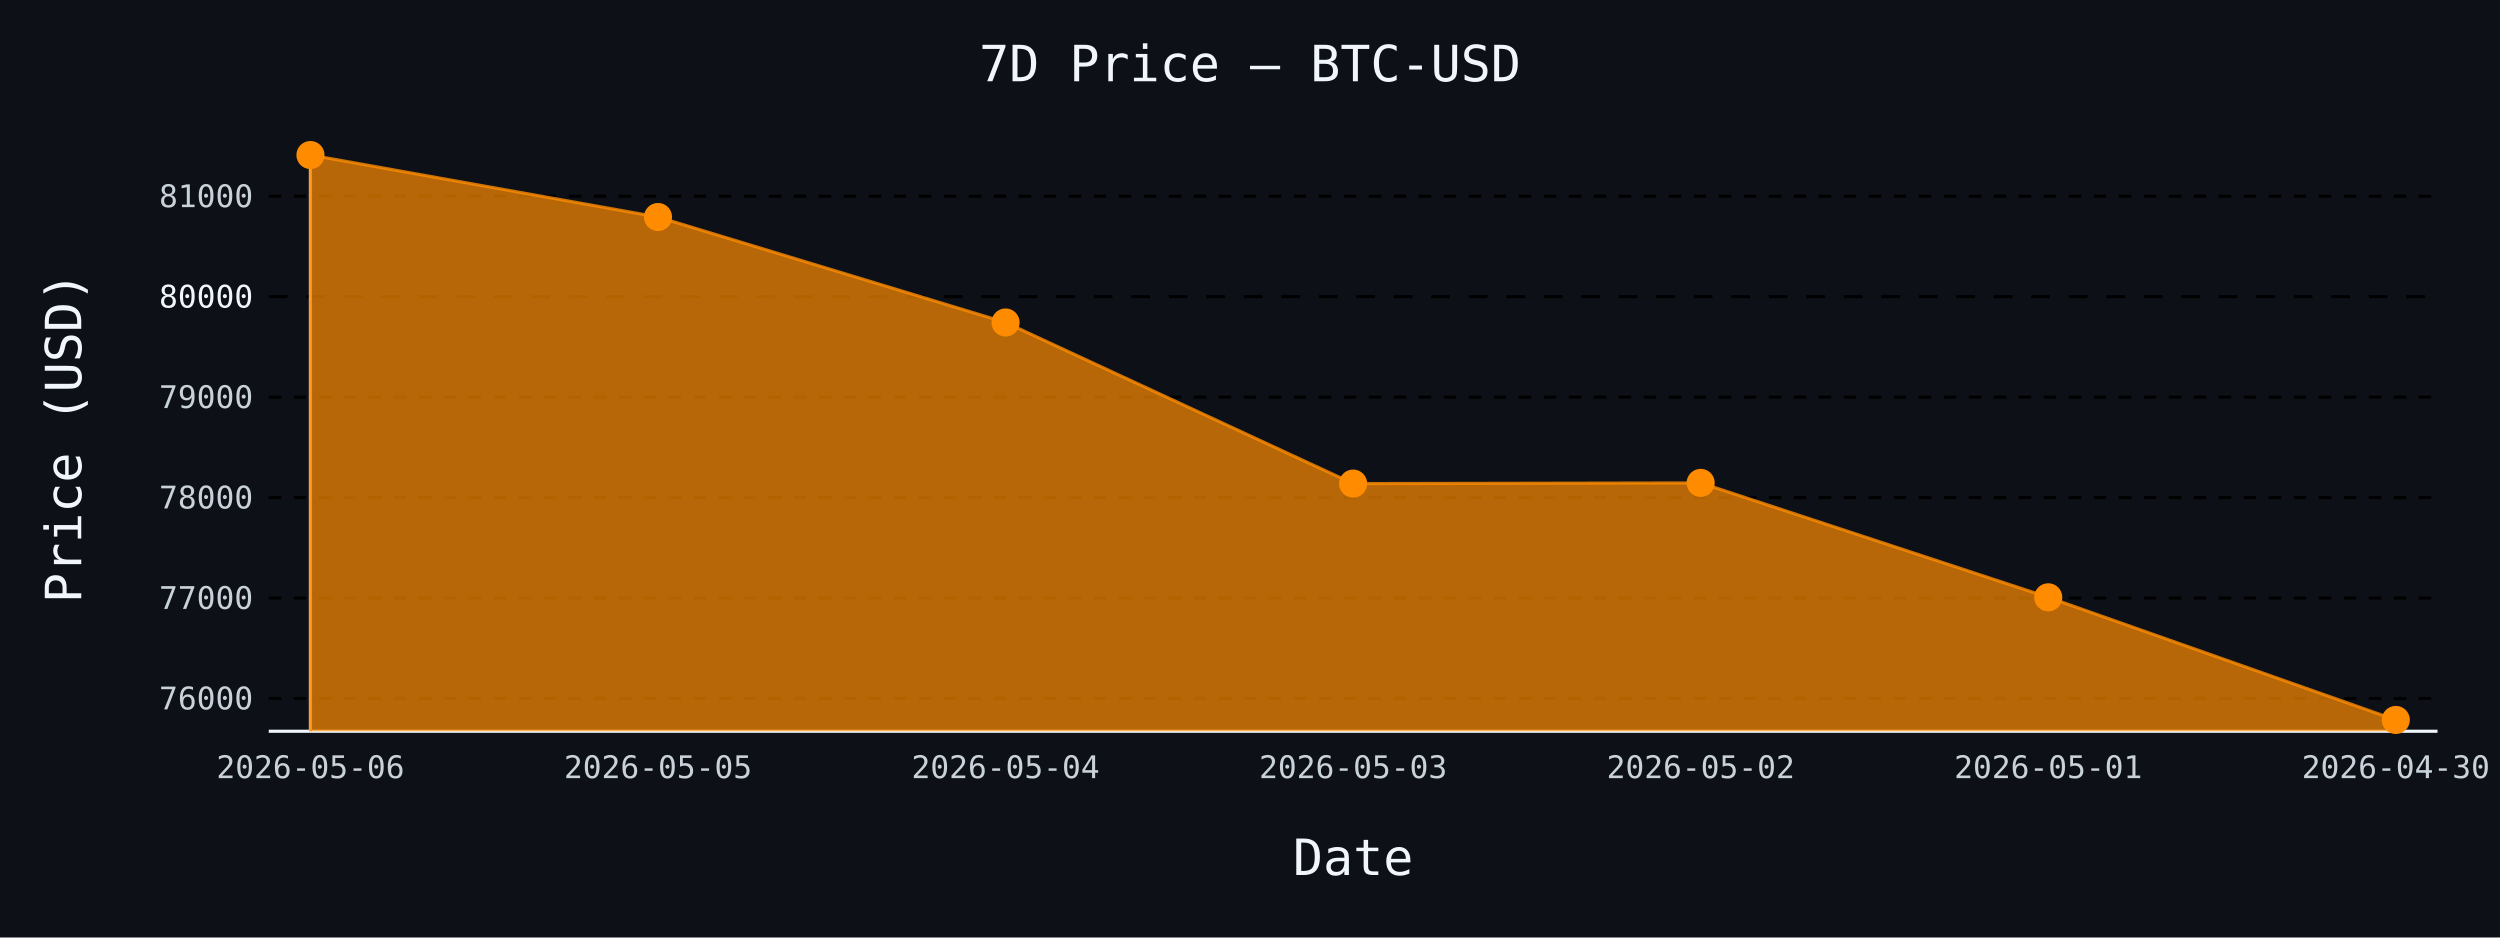
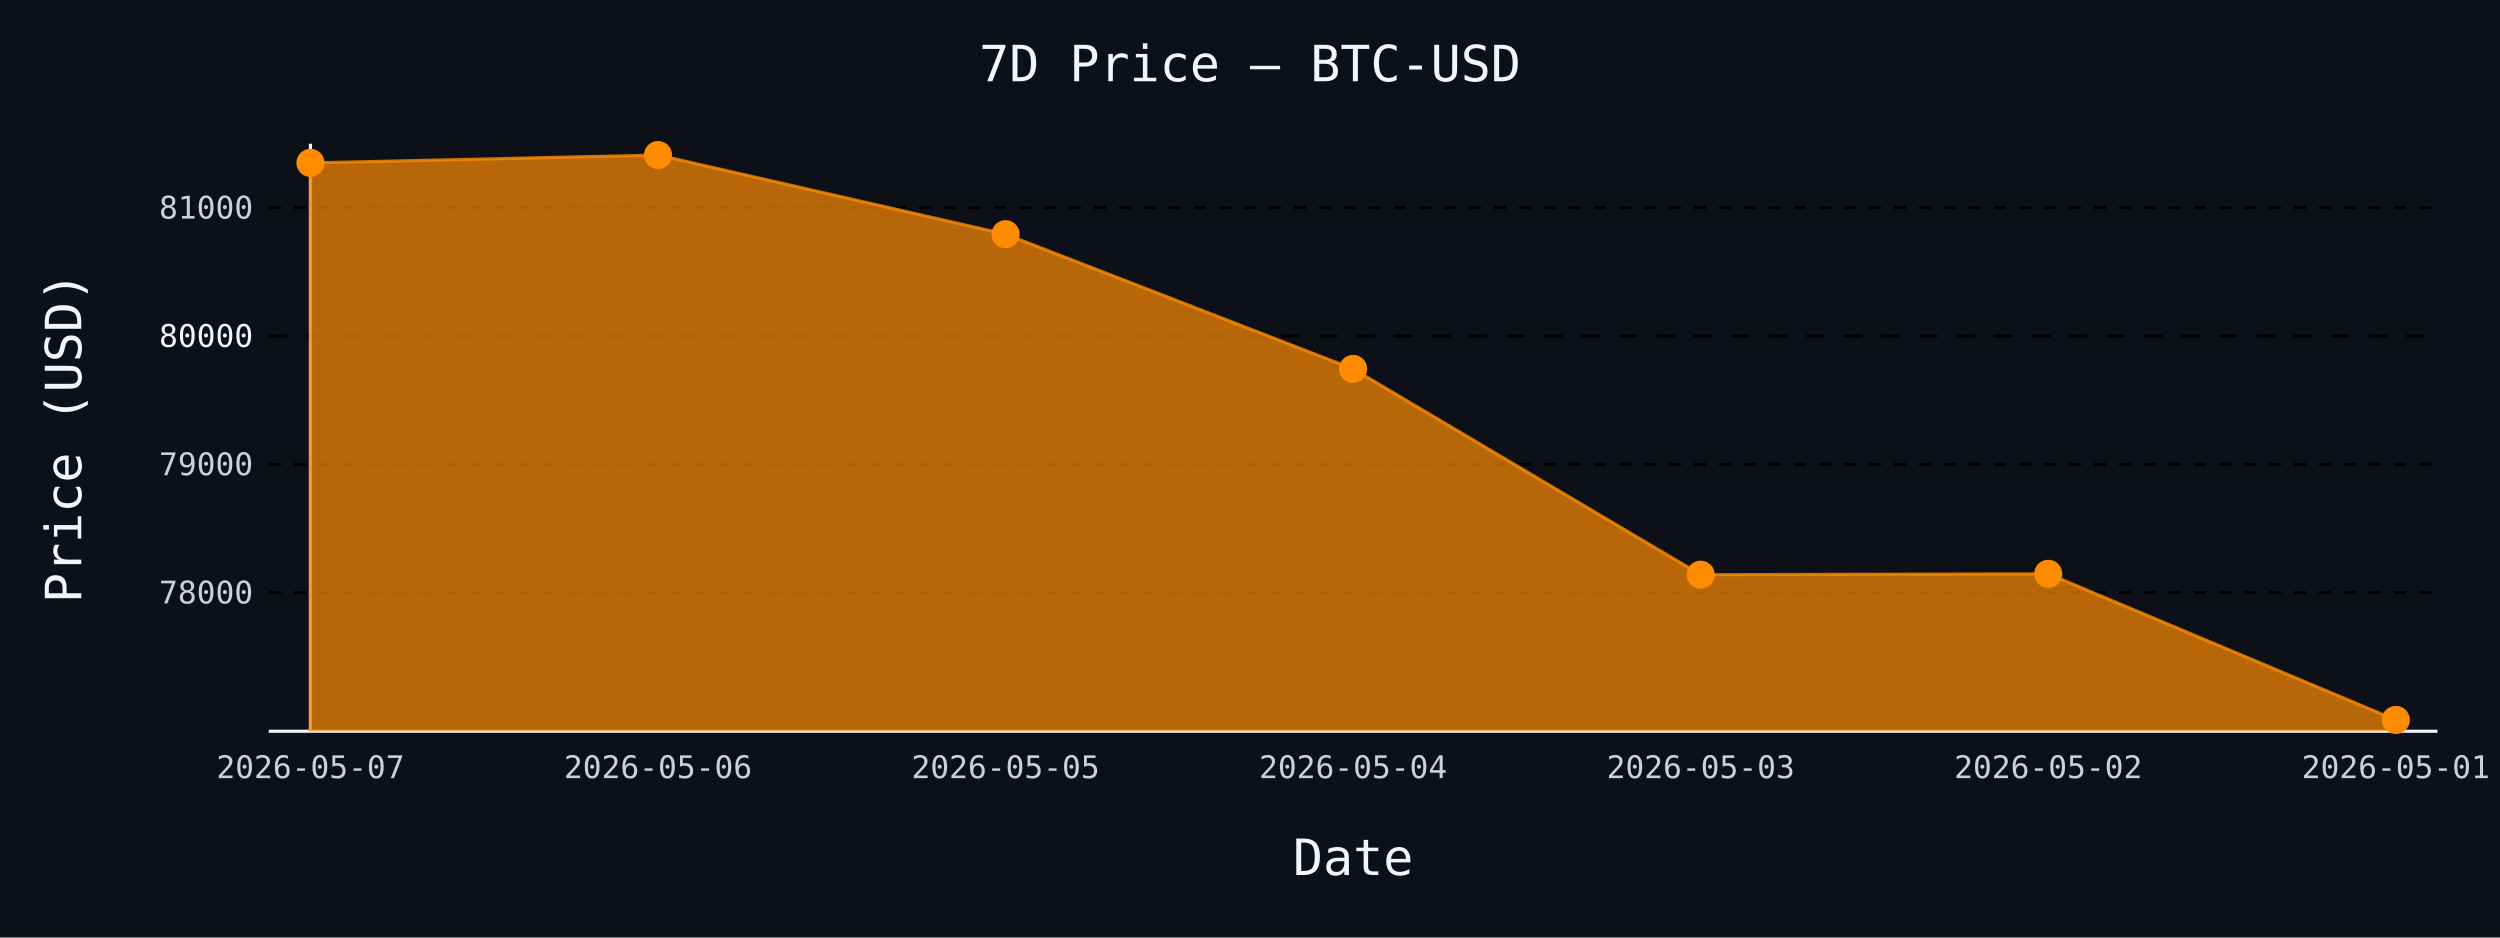
- <svg xmlns="http://www.w3.org/2000/svg" id="chart-18c2ba07-7858-4c4a-876b-73dcaa19d641" class="pygal-chart" viewBox="0 0 800 300">
+ <svg xmlns="http://www.w3.org/2000/svg" id="chart-116def6c-b91d-4cf4-b2f5-eabf3fdb29dd" class="pygal-chart" viewBox="0 0 800 300">
  <defs>
-     <style type="text/css">#chart-18c2ba07-7858-4c4a-876b-73dcaa19d641{-webkit-user-select:none;-webkit-font-smoothing:antialiased;font-family:monospace}#chart-18c2ba07-7858-4c4a-876b-73dcaa19d641 .title{font-family:monospace;font-size:16px}#chart-18c2ba07-7858-4c4a-876b-73dcaa19d641 .legends .legend text{font-family:monospace;font-size:14px}#chart-18c2ba07-7858-4c4a-876b-73dcaa19d641 .axis text{font-family:monospace;font-size:10px}#chart-18c2ba07-7858-4c4a-876b-73dcaa19d641 .axis text.major{font-family:monospace;font-size:10px}#chart-18c2ba07-7858-4c4a-876b-73dcaa19d641 .text-overlay text.value{font-family:monospace;font-size:16px}#chart-18c2ba07-7858-4c4a-876b-73dcaa19d641 .text-overlay text.label{font-family:monospace;font-size:10px}#chart-18c2ba07-7858-4c4a-876b-73dcaa19d641 .tooltip{font-family:monospace;font-size:14px}#chart-18c2ba07-7858-4c4a-876b-73dcaa19d641 text.no_data{font-family:monospace;font-size:64px}
- #chart-18c2ba07-7858-4c4a-876b-73dcaa19d641{background-color:#0d1117}#chart-18c2ba07-7858-4c4a-876b-73dcaa19d641 path,#chart-18c2ba07-7858-4c4a-876b-73dcaa19d641 line,#chart-18c2ba07-7858-4c4a-876b-73dcaa19d641 rect,#chart-18c2ba07-7858-4c4a-876b-73dcaa19d641 circle{-webkit-transition:150ms;-moz-transition:150ms;transition:150ms}#chart-18c2ba07-7858-4c4a-876b-73dcaa19d641 .graph &gt; .background{fill:#0d1117}#chart-18c2ba07-7858-4c4a-876b-73dcaa19d641 .plot &gt; .background{fill:#0d1117}#chart-18c2ba07-7858-4c4a-876b-73dcaa19d641 .graph{fill:#c9d1d9}#chart-18c2ba07-7858-4c4a-876b-73dcaa19d641 text.no_data{fill:#f0f6fc}#chart-18c2ba07-7858-4c4a-876b-73dcaa19d641 .title{fill:#f0f6fc}#chart-18c2ba07-7858-4c4a-876b-73dcaa19d641 .legends .legend text{fill:#c9d1d9}#chart-18c2ba07-7858-4c4a-876b-73dcaa19d641 .legends .legend:hover text{fill:#f0f6fc}#chart-18c2ba07-7858-4c4a-876b-73dcaa19d641 .axis .line{stroke:#f0f6fc}#chart-18c2ba07-7858-4c4a-876b-73dcaa19d641 .axis .guide.line{stroke:#8b949e}#chart-18c2ba07-7858-4c4a-876b-73dcaa19d641 .axis .major.line{stroke:#c9d1d9}#chart-18c2ba07-7858-4c4a-876b-73dcaa19d641 .axis text.major{fill:#f0f6fc}#chart-18c2ba07-7858-4c4a-876b-73dcaa19d641 .axis.y .guides:hover .guide.line,#chart-18c2ba07-7858-4c4a-876b-73dcaa19d641 .line-graph .axis.x .guides:hover .guide.line,#chart-18c2ba07-7858-4c4a-876b-73dcaa19d641 .stackedline-graph .axis.x .guides:hover .guide.line,#chart-18c2ba07-7858-4c4a-876b-73dcaa19d641 .xy-graph .axis.x .guides:hover .guide.line{stroke:#f0f6fc}#chart-18c2ba07-7858-4c4a-876b-73dcaa19d641 .axis .guides:hover text{fill:#f0f6fc}#chart-18c2ba07-7858-4c4a-876b-73dcaa19d641 .reactive{fill-opacity:.7;stroke-opacity:.8;stroke-width:1}#chart-18c2ba07-7858-4c4a-876b-73dcaa19d641 .ci{stroke:#c9d1d9}#chart-18c2ba07-7858-4c4a-876b-73dcaa19d641 .reactive.active,#chart-18c2ba07-7858-4c4a-876b-73dcaa19d641 .active .reactive{fill-opacity:.8;stroke-opacity:.9;stroke-width:4}#chart-18c2ba07-7858-4c4a-876b-73dcaa19d641 .ci .reactive.active{stroke-width:1.5}#chart-18c2ba07-7858-4c4a-876b-73dcaa19d641 .series text{fill:#f0f6fc}#chart-18c2ba07-7858-4c4a-876b-73dcaa19d641 .tooltip rect{fill:#0d1117;stroke:#f0f6fc;-webkit-transition:opacity 150ms;-moz-transition:opacity 150ms;transition:opacity 150ms}#chart-18c2ba07-7858-4c4a-876b-73dcaa19d641 .tooltip .label{fill:#c9d1d9}#chart-18c2ba07-7858-4c4a-876b-73dcaa19d641 .tooltip .label{fill:#c9d1d9}#chart-18c2ba07-7858-4c4a-876b-73dcaa19d641 .tooltip .legend{font-size:.8em;fill:#8b949e}#chart-18c2ba07-7858-4c4a-876b-73dcaa19d641 .tooltip .x_label{font-size:.6em;fill:#f0f6fc}#chart-18c2ba07-7858-4c4a-876b-73dcaa19d641 .tooltip .xlink{font-size:.5em;text-decoration:underline}#chart-18c2ba07-7858-4c4a-876b-73dcaa19d641 .tooltip .value{font-size:1.5em}#chart-18c2ba07-7858-4c4a-876b-73dcaa19d641 .bound{font-size:.5em}#chart-18c2ba07-7858-4c4a-876b-73dcaa19d641 .max-value{font-size:.75em;fill:#8b949e}#chart-18c2ba07-7858-4c4a-876b-73dcaa19d641 .map-element{fill:#0d1117;stroke:#8b949e !important}#chart-18c2ba07-7858-4c4a-876b-73dcaa19d641 .map-element .reactive{fill-opacity:inherit;stroke-opacity:inherit}#chart-18c2ba07-7858-4c4a-876b-73dcaa19d641 .color-0,#chart-18c2ba07-7858-4c4a-876b-73dcaa19d641 .color-0 a:visited{stroke:#ff8c00;fill:#ff8c00}#chart-18c2ba07-7858-4c4a-876b-73dcaa19d641 .text-overlay .color-0 text{fill:black}
- #chart-18c2ba07-7858-4c4a-876b-73dcaa19d641 text.no_data{text-anchor:middle}#chart-18c2ba07-7858-4c4a-876b-73dcaa19d641 .guide.line{fill:none}#chart-18c2ba07-7858-4c4a-876b-73dcaa19d641 .centered{text-anchor:middle}#chart-18c2ba07-7858-4c4a-876b-73dcaa19d641 .title{text-anchor:middle}#chart-18c2ba07-7858-4c4a-876b-73dcaa19d641 .legends .legend text{fill-opacity:1}#chart-18c2ba07-7858-4c4a-876b-73dcaa19d641 .axis.x text{text-anchor:middle}#chart-18c2ba07-7858-4c4a-876b-73dcaa19d641 .axis.x:not(.web) text[transform]{text-anchor:start}#chart-18c2ba07-7858-4c4a-876b-73dcaa19d641 .axis.x:not(.web) text[transform].backwards{text-anchor:end}#chart-18c2ba07-7858-4c4a-876b-73dcaa19d641 .axis.y text{text-anchor:end}#chart-18c2ba07-7858-4c4a-876b-73dcaa19d641 .axis.y text[transform].backwards{text-anchor:start}#chart-18c2ba07-7858-4c4a-876b-73dcaa19d641 .axis.y2 text{text-anchor:start}#chart-18c2ba07-7858-4c4a-876b-73dcaa19d641 .axis.y2 text[transform].backwards{text-anchor:end}#chart-18c2ba07-7858-4c4a-876b-73dcaa19d641 .axis .guide.line{stroke-dasharray:4,4;stroke:black}#chart-18c2ba07-7858-4c4a-876b-73dcaa19d641 .axis .major.guide.line{stroke-dasharray:6,6;stroke:black}#chart-18c2ba07-7858-4c4a-876b-73dcaa19d641 .horizontal .axis.y .guide.line,#chart-18c2ba07-7858-4c4a-876b-73dcaa19d641 .horizontal .axis.y2 .guide.line,#chart-18c2ba07-7858-4c4a-876b-73dcaa19d641 .vertical .axis.x .guide.line{opacity:0}#chart-18c2ba07-7858-4c4a-876b-73dcaa19d641 .horizontal .axis.always_show .guide.line,#chart-18c2ba07-7858-4c4a-876b-73dcaa19d641 .vertical .axis.always_show .guide.line{opacity:1 !important}#chart-18c2ba07-7858-4c4a-876b-73dcaa19d641 .axis.y .guides:hover .guide.line,#chart-18c2ba07-7858-4c4a-876b-73dcaa19d641 .axis.y2 .guides:hover .guide.line,#chart-18c2ba07-7858-4c4a-876b-73dcaa19d641 .axis.x .guides:hover .guide.line{opacity:1}#chart-18c2ba07-7858-4c4a-876b-73dcaa19d641 .axis .guides:hover text{opacity:1}#chart-18c2ba07-7858-4c4a-876b-73dcaa19d641 .nofill{fill:none}#chart-18c2ba07-7858-4c4a-876b-73dcaa19d641 .subtle-fill{fill-opacity:.2}#chart-18c2ba07-7858-4c4a-876b-73dcaa19d641 .dot{stroke-width:1px;fill-opacity:1;stroke-opacity:1}#chart-18c2ba07-7858-4c4a-876b-73dcaa19d641 .dot.active{stroke-width:5px}#chart-18c2ba07-7858-4c4a-876b-73dcaa19d641 .dot.negative{fill:transparent}#chart-18c2ba07-7858-4c4a-876b-73dcaa19d641 text,#chart-18c2ba07-7858-4c4a-876b-73dcaa19d641 tspan{stroke:none !important}#chart-18c2ba07-7858-4c4a-876b-73dcaa19d641 .series text.active{opacity:1}#chart-18c2ba07-7858-4c4a-876b-73dcaa19d641 .tooltip rect{fill-opacity:.95;stroke-width:.5}#chart-18c2ba07-7858-4c4a-876b-73dcaa19d641 .tooltip text{fill-opacity:1}#chart-18c2ba07-7858-4c4a-876b-73dcaa19d641 .showable{visibility:hidden}#chart-18c2ba07-7858-4c4a-876b-73dcaa19d641 .showable.shown{visibility:visible}#chart-18c2ba07-7858-4c4a-876b-73dcaa19d641 .gauge-background{fill:rgba(229,229,229,1);stroke:none}#chart-18c2ba07-7858-4c4a-876b-73dcaa19d641 .bg-lines{stroke:#0d1117;stroke-width:2px}</style>
+     <style type="text/css">#chart-116def6c-b91d-4cf4-b2f5-eabf3fdb29dd{-webkit-user-select:none;-webkit-font-smoothing:antialiased;font-family:monospace}#chart-116def6c-b91d-4cf4-b2f5-eabf3fdb29dd .title{font-family:monospace;font-size:16px}#chart-116def6c-b91d-4cf4-b2f5-eabf3fdb29dd .legends .legend text{font-family:monospace;font-size:14px}#chart-116def6c-b91d-4cf4-b2f5-eabf3fdb29dd .axis text{font-family:monospace;font-size:10px}#chart-116def6c-b91d-4cf4-b2f5-eabf3fdb29dd .axis text.major{font-family:monospace;font-size:10px}#chart-116def6c-b91d-4cf4-b2f5-eabf3fdb29dd .text-overlay text.value{font-family:monospace;font-size:16px}#chart-116def6c-b91d-4cf4-b2f5-eabf3fdb29dd .text-overlay text.label{font-family:monospace;font-size:10px}#chart-116def6c-b91d-4cf4-b2f5-eabf3fdb29dd .tooltip{font-family:monospace;font-size:14px}#chart-116def6c-b91d-4cf4-b2f5-eabf3fdb29dd text.no_data{font-family:monospace;font-size:64px}
+ #chart-116def6c-b91d-4cf4-b2f5-eabf3fdb29dd{background-color:#0d1117}#chart-116def6c-b91d-4cf4-b2f5-eabf3fdb29dd path,#chart-116def6c-b91d-4cf4-b2f5-eabf3fdb29dd line,#chart-116def6c-b91d-4cf4-b2f5-eabf3fdb29dd rect,#chart-116def6c-b91d-4cf4-b2f5-eabf3fdb29dd circle{-webkit-transition:150ms;-moz-transition:150ms;transition:150ms}#chart-116def6c-b91d-4cf4-b2f5-eabf3fdb29dd .graph &gt; .background{fill:#0d1117}#chart-116def6c-b91d-4cf4-b2f5-eabf3fdb29dd .plot &gt; .background{fill:#0d1117}#chart-116def6c-b91d-4cf4-b2f5-eabf3fdb29dd .graph{fill:#c9d1d9}#chart-116def6c-b91d-4cf4-b2f5-eabf3fdb29dd text.no_data{fill:#f0f6fc}#chart-116def6c-b91d-4cf4-b2f5-eabf3fdb29dd .title{fill:#f0f6fc}#chart-116def6c-b91d-4cf4-b2f5-eabf3fdb29dd .legends .legend text{fill:#c9d1d9}#chart-116def6c-b91d-4cf4-b2f5-eabf3fdb29dd .legends .legend:hover text{fill:#f0f6fc}#chart-116def6c-b91d-4cf4-b2f5-eabf3fdb29dd .axis .line{stroke:#f0f6fc}#chart-116def6c-b91d-4cf4-b2f5-eabf3fdb29dd .axis .guide.line{stroke:#8b949e}#chart-116def6c-b91d-4cf4-b2f5-eabf3fdb29dd .axis .major.line{stroke:#c9d1d9}#chart-116def6c-b91d-4cf4-b2f5-eabf3fdb29dd .axis text.major{fill:#f0f6fc}#chart-116def6c-b91d-4cf4-b2f5-eabf3fdb29dd .axis.y .guides:hover .guide.line,#chart-116def6c-b91d-4cf4-b2f5-eabf3fdb29dd .line-graph .axis.x .guides:hover .guide.line,#chart-116def6c-b91d-4cf4-b2f5-eabf3fdb29dd .stackedline-graph .axis.x .guides:hover .guide.line,#chart-116def6c-b91d-4cf4-b2f5-eabf3fdb29dd .xy-graph .axis.x .guides:hover .guide.line{stroke:#f0f6fc}#chart-116def6c-b91d-4cf4-b2f5-eabf3fdb29dd .axis .guides:hover text{fill:#f0f6fc}#chart-116def6c-b91d-4cf4-b2f5-eabf3fdb29dd .reactive{fill-opacity:.7;stroke-opacity:.8;stroke-width:1}#chart-116def6c-b91d-4cf4-b2f5-eabf3fdb29dd .ci{stroke:#c9d1d9}#chart-116def6c-b91d-4cf4-b2f5-eabf3fdb29dd .reactive.active,#chart-116def6c-b91d-4cf4-b2f5-eabf3fdb29dd .active .reactive{fill-opacity:.8;stroke-opacity:.9;stroke-width:4}#chart-116def6c-b91d-4cf4-b2f5-eabf3fdb29dd .ci .reactive.active{stroke-width:1.5}#chart-116def6c-b91d-4cf4-b2f5-eabf3fdb29dd .series text{fill:#f0f6fc}#chart-116def6c-b91d-4cf4-b2f5-eabf3fdb29dd .tooltip rect{fill:#0d1117;stroke:#f0f6fc;-webkit-transition:opacity 150ms;-moz-transition:opacity 150ms;transition:opacity 150ms}#chart-116def6c-b91d-4cf4-b2f5-eabf3fdb29dd .tooltip .label{fill:#c9d1d9}#chart-116def6c-b91d-4cf4-b2f5-eabf3fdb29dd .tooltip .label{fill:#c9d1d9}#chart-116def6c-b91d-4cf4-b2f5-eabf3fdb29dd .tooltip .legend{font-size:.8em;fill:#8b949e}#chart-116def6c-b91d-4cf4-b2f5-eabf3fdb29dd .tooltip .x_label{font-size:.6em;fill:#f0f6fc}#chart-116def6c-b91d-4cf4-b2f5-eabf3fdb29dd .tooltip .xlink{font-size:.5em;text-decoration:underline}#chart-116def6c-b91d-4cf4-b2f5-eabf3fdb29dd .tooltip .value{font-size:1.5em}#chart-116def6c-b91d-4cf4-b2f5-eabf3fdb29dd .bound{font-size:.5em}#chart-116def6c-b91d-4cf4-b2f5-eabf3fdb29dd .max-value{font-size:.75em;fill:#8b949e}#chart-116def6c-b91d-4cf4-b2f5-eabf3fdb29dd .map-element{fill:#0d1117;stroke:#8b949e !important}#chart-116def6c-b91d-4cf4-b2f5-eabf3fdb29dd .map-element .reactive{fill-opacity:inherit;stroke-opacity:inherit}#chart-116def6c-b91d-4cf4-b2f5-eabf3fdb29dd .color-0,#chart-116def6c-b91d-4cf4-b2f5-eabf3fdb29dd .color-0 a:visited{stroke:#ff8c00;fill:#ff8c00}#chart-116def6c-b91d-4cf4-b2f5-eabf3fdb29dd .text-overlay .color-0 text{fill:black}
+ #chart-116def6c-b91d-4cf4-b2f5-eabf3fdb29dd text.no_data{text-anchor:middle}#chart-116def6c-b91d-4cf4-b2f5-eabf3fdb29dd .guide.line{fill:none}#chart-116def6c-b91d-4cf4-b2f5-eabf3fdb29dd .centered{text-anchor:middle}#chart-116def6c-b91d-4cf4-b2f5-eabf3fdb29dd .title{text-anchor:middle}#chart-116def6c-b91d-4cf4-b2f5-eabf3fdb29dd .legends .legend text{fill-opacity:1}#chart-116def6c-b91d-4cf4-b2f5-eabf3fdb29dd .axis.x text{text-anchor:middle}#chart-116def6c-b91d-4cf4-b2f5-eabf3fdb29dd .axis.x:not(.web) text[transform]{text-anchor:start}#chart-116def6c-b91d-4cf4-b2f5-eabf3fdb29dd .axis.x:not(.web) text[transform].backwards{text-anchor:end}#chart-116def6c-b91d-4cf4-b2f5-eabf3fdb29dd .axis.y text{text-anchor:end}#chart-116def6c-b91d-4cf4-b2f5-eabf3fdb29dd .axis.y text[transform].backwards{text-anchor:start}#chart-116def6c-b91d-4cf4-b2f5-eabf3fdb29dd .axis.y2 text{text-anchor:start}#chart-116def6c-b91d-4cf4-b2f5-eabf3fdb29dd .axis.y2 text[transform].backwards{text-anchor:end}#chart-116def6c-b91d-4cf4-b2f5-eabf3fdb29dd .axis .guide.line{stroke-dasharray:4,4;stroke:black}#chart-116def6c-b91d-4cf4-b2f5-eabf3fdb29dd .axis .major.guide.line{stroke-dasharray:6,6;stroke:black}#chart-116def6c-b91d-4cf4-b2f5-eabf3fdb29dd .horizontal .axis.y .guide.line,#chart-116def6c-b91d-4cf4-b2f5-eabf3fdb29dd .horizontal .axis.y2 .guide.line,#chart-116def6c-b91d-4cf4-b2f5-eabf3fdb29dd .vertical .axis.x .guide.line{opacity:0}#chart-116def6c-b91d-4cf4-b2f5-eabf3fdb29dd .horizontal .axis.always_show .guide.line,#chart-116def6c-b91d-4cf4-b2f5-eabf3fdb29dd .vertical .axis.always_show .guide.line{opacity:1 !important}#chart-116def6c-b91d-4cf4-b2f5-eabf3fdb29dd .axis.y .guides:hover .guide.line,#chart-116def6c-b91d-4cf4-b2f5-eabf3fdb29dd .axis.y2 .guides:hover .guide.line,#chart-116def6c-b91d-4cf4-b2f5-eabf3fdb29dd .axis.x .guides:hover .guide.line{opacity:1}#chart-116def6c-b91d-4cf4-b2f5-eabf3fdb29dd .axis .guides:hover text{opacity:1}#chart-116def6c-b91d-4cf4-b2f5-eabf3fdb29dd .nofill{fill:none}#chart-116def6c-b91d-4cf4-b2f5-eabf3fdb29dd .subtle-fill{fill-opacity:.2}#chart-116def6c-b91d-4cf4-b2f5-eabf3fdb29dd .dot{stroke-width:1px;fill-opacity:1;stroke-opacity:1}#chart-116def6c-b91d-4cf4-b2f5-eabf3fdb29dd .dot.active{stroke-width:5px}#chart-116def6c-b91d-4cf4-b2f5-eabf3fdb29dd .dot.negative{fill:transparent}#chart-116def6c-b91d-4cf4-b2f5-eabf3fdb29dd text,#chart-116def6c-b91d-4cf4-b2f5-eabf3fdb29dd tspan{stroke:none !important}#chart-116def6c-b91d-4cf4-b2f5-eabf3fdb29dd .series text.active{opacity:1}#chart-116def6c-b91d-4cf4-b2f5-eabf3fdb29dd .tooltip rect{fill-opacity:.95;stroke-width:.5}#chart-116def6c-b91d-4cf4-b2f5-eabf3fdb29dd .tooltip text{fill-opacity:1}#chart-116def6c-b91d-4cf4-b2f5-eabf3fdb29dd .showable{visibility:hidden}#chart-116def6c-b91d-4cf4-b2f5-eabf3fdb29dd .showable.shown{visibility:visible}#chart-116def6c-b91d-4cf4-b2f5-eabf3fdb29dd .gauge-background{fill:rgba(229,229,229,1);stroke:none}#chart-116def6c-b91d-4cf4-b2f5-eabf3fdb29dd .bg-lines{stroke:#0d1117;stroke-width:2px}</style>
  </defs>
  <g class="graph line-graph vertical">
    <rect x="0" y="0" width="800" height="300" class="background" />
    <g transform="translate(86, 46)" class="plot">
      <rect x="0" y="0" width="694.0" height="188" class="background" />
      <g class="axis y always_show">
        <path d="M0 188 h694" class="line" />
        <g class="guides">
-           <path d="M0 177.506 h694" class="guide line" />
-           <text x="-5" y="181.006" class="">76000</text>
+           <path d="M0 143.616 h694" class="guide line" />
+           <text x="-5" y="147.116" class="">78000</text>
        </g>
        <g class="guides">
-           <path d="M0 145.364 h694" class="guide line" />
-           <text x="-5" y="148.864" class="">77000</text>
+           <path d="M0 102.56 h694" class="guide line" />
+           <text x="-5" y="106.06" class="">79000</text>
        </g>
        <g class="guides">
-           <path d="M0 113.221 h694" class="guide line" />
-           <text x="-5" y="116.721" class="">78000</text>
+           <path d="M0 61.504 h694" class="major guide line" />
+           <text x="-5" y="65.004" class="major">80000</text>
        </g>
        <g class="guides">
-           <path d="M0 81.079 h694" class="guide line" />
-           <text x="-5" y="84.579" class="">79000</text>
-         </g>
-         <g class="guides">
-           <path d="M0 48.936 h694" class="major guide line" />
-           <text x="-5" y="52.436" class="major">80000</text>
-         </g>
-         <g class="guides">
-           <path d="M0 16.794 h694" class="guide line" />
-           <text x="-5" y="20.294" class="">81000</text>
+           <path d="M0 20.448 h694" class="guide line" />
+           <text x="-5" y="23.948" class="">81000</text>
        </g>
      </g>
      <g class="axis x">
        <g class="guides">
          <path d="M13.346 0 v188" class="line" />
-           <text x="13.346" y="203.0" class="">2026-05-06</text>
+           <text x="13.346" y="203.0" class="">2026-05-07</text>
        </g>
        <g class="guides">
          <path d="M124.564 0 v188" class="guide line" />
-           <text x="124.564" y="203.0" class="">2026-05-05</text>
+           <text x="124.564" y="203.0" class="">2026-05-06</text>
        </g>
        <g class="guides">
          <path d="M235.782 0 v188" class="guide line" />
-           <text x="235.782" y="203.0" class="">2026-05-04</text>
+           <text x="235.782" y="203.0" class="">2026-05-05</text>
        </g>
        <g class="guides">
          <path d="M347 0 v188" class="guide line" />
-           <text x="347.0" y="203.0" class="">2026-05-03</text>
+           <text x="347.0" y="203.0" class="">2026-05-04</text>
        </g>
        <g class="guides">
          <path d="M458.218 0 v188" class="guide line" />
-           <text x="458.218" y="203.0" class="">2026-05-02</text>
+           <text x="458.218" y="203.0" class="">2026-05-03</text>
        </g>
        <g class="guides">
          <path d="M569.436 0 v188" class="guide line" />
-           <text x="569.436" y="203.0" class="">2026-05-01</text>
+           <text x="569.436" y="203.0" class="">2026-05-02</text>
        </g>
        <g class="guides">
          <path d="M680.654 0 v188" class="guide line" />
-           <text x="680.654" y="203.0" class="">2026-04-30</text>
+           <text x="680.654" y="203.0" class="">2026-05-01</text>
        </g>
      </g>
      <g class="series serie-0 color-0">
-         <path d="M13.346 188 L13.346 3.615 124.564 23.447 235.782 57.197 347 108.753 458.218 108.528 569.436 145.139 680.654 184.385 680.654 188" class="line reactive" />
+         <path d="M13.346 188 L13.346 6.12 124.564 3.615 235.782 28.947 347 72.056 458.218 137.909 569.436 137.622 680.654 184.385 680.654 188" class="line reactive" />
      </g>
    </g>
    <g class="titles">
      <text x="400.0" y="26" class="title plot_title">7D Price — BTC-USD</text>
      <text x="433.0" y="280" class="title">Date</text>
      <text x="0" y="166.0" class="title" transform="rotate(-90 0 140)">Price (USD)</text>
    </g>
    <g transform="translate(86, 46)" class="plot overlay">
      <g class="series serie-0 color-0">
        <g class="dots">
-           <circle cx="13.346" cy="3.615" r="4" class="dot reactive tooltip-trigger" />
+           <circle cx="13.346" cy="6.12" r="4" class="dot reactive tooltip-trigger" />
        </g>
        <g class="dots">
-           <circle cx="124.564" cy="23.447" r="4" class="dot reactive tooltip-trigger" />
+           <circle cx="124.564" cy="3.615" r="4" class="dot reactive tooltip-trigger" />
        </g>
        <g class="dots">
-           <circle cx="235.782" cy="57.197" r="4" class="dot reactive tooltip-trigger" />
+           <circle cx="235.782" cy="28.947" r="4" class="dot reactive tooltip-trigger" />
        </g>
        <g class="dots">
-           <circle cx="347.0" cy="108.753" r="4" class="dot reactive tooltip-trigger" />
+           <circle cx="347.0" cy="72.056" r="4" class="dot reactive tooltip-trigger" />
        </g>
        <g class="dots">
-           <circle cx="458.218" cy="108.528" r="4" class="dot reactive tooltip-trigger" />
+           <circle cx="458.218" cy="137.909" r="4" class="dot reactive tooltip-trigger" />
        </g>
        <g class="dots">
-           <circle cx="569.436" cy="145.139" r="4" class="dot reactive tooltip-trigger" />
+           <circle cx="569.436" cy="137.622" r="4" class="dot reactive tooltip-trigger" />
        </g>
        <g class="dots">
          <circle cx="680.654" cy="184.385" r="4" class="dot reactive tooltip-trigger" />
        </g>
      </g>
    </g>
    <g transform="translate(86, 46)" class="plot text-overlay">
      <g class="series serie-0 color-0" />
    </g>
    <g transform="translate(86, 46)" class="plot tooltip-overlay">
      <g transform="translate(0 0)" style="opacity: 0" class="tooltip">
        <rect rx="0" ry="0" width="0" height="0" class="tooltip-box" />
        <g class="text" />
      </g>
    </g>
  </g>
</svg>
